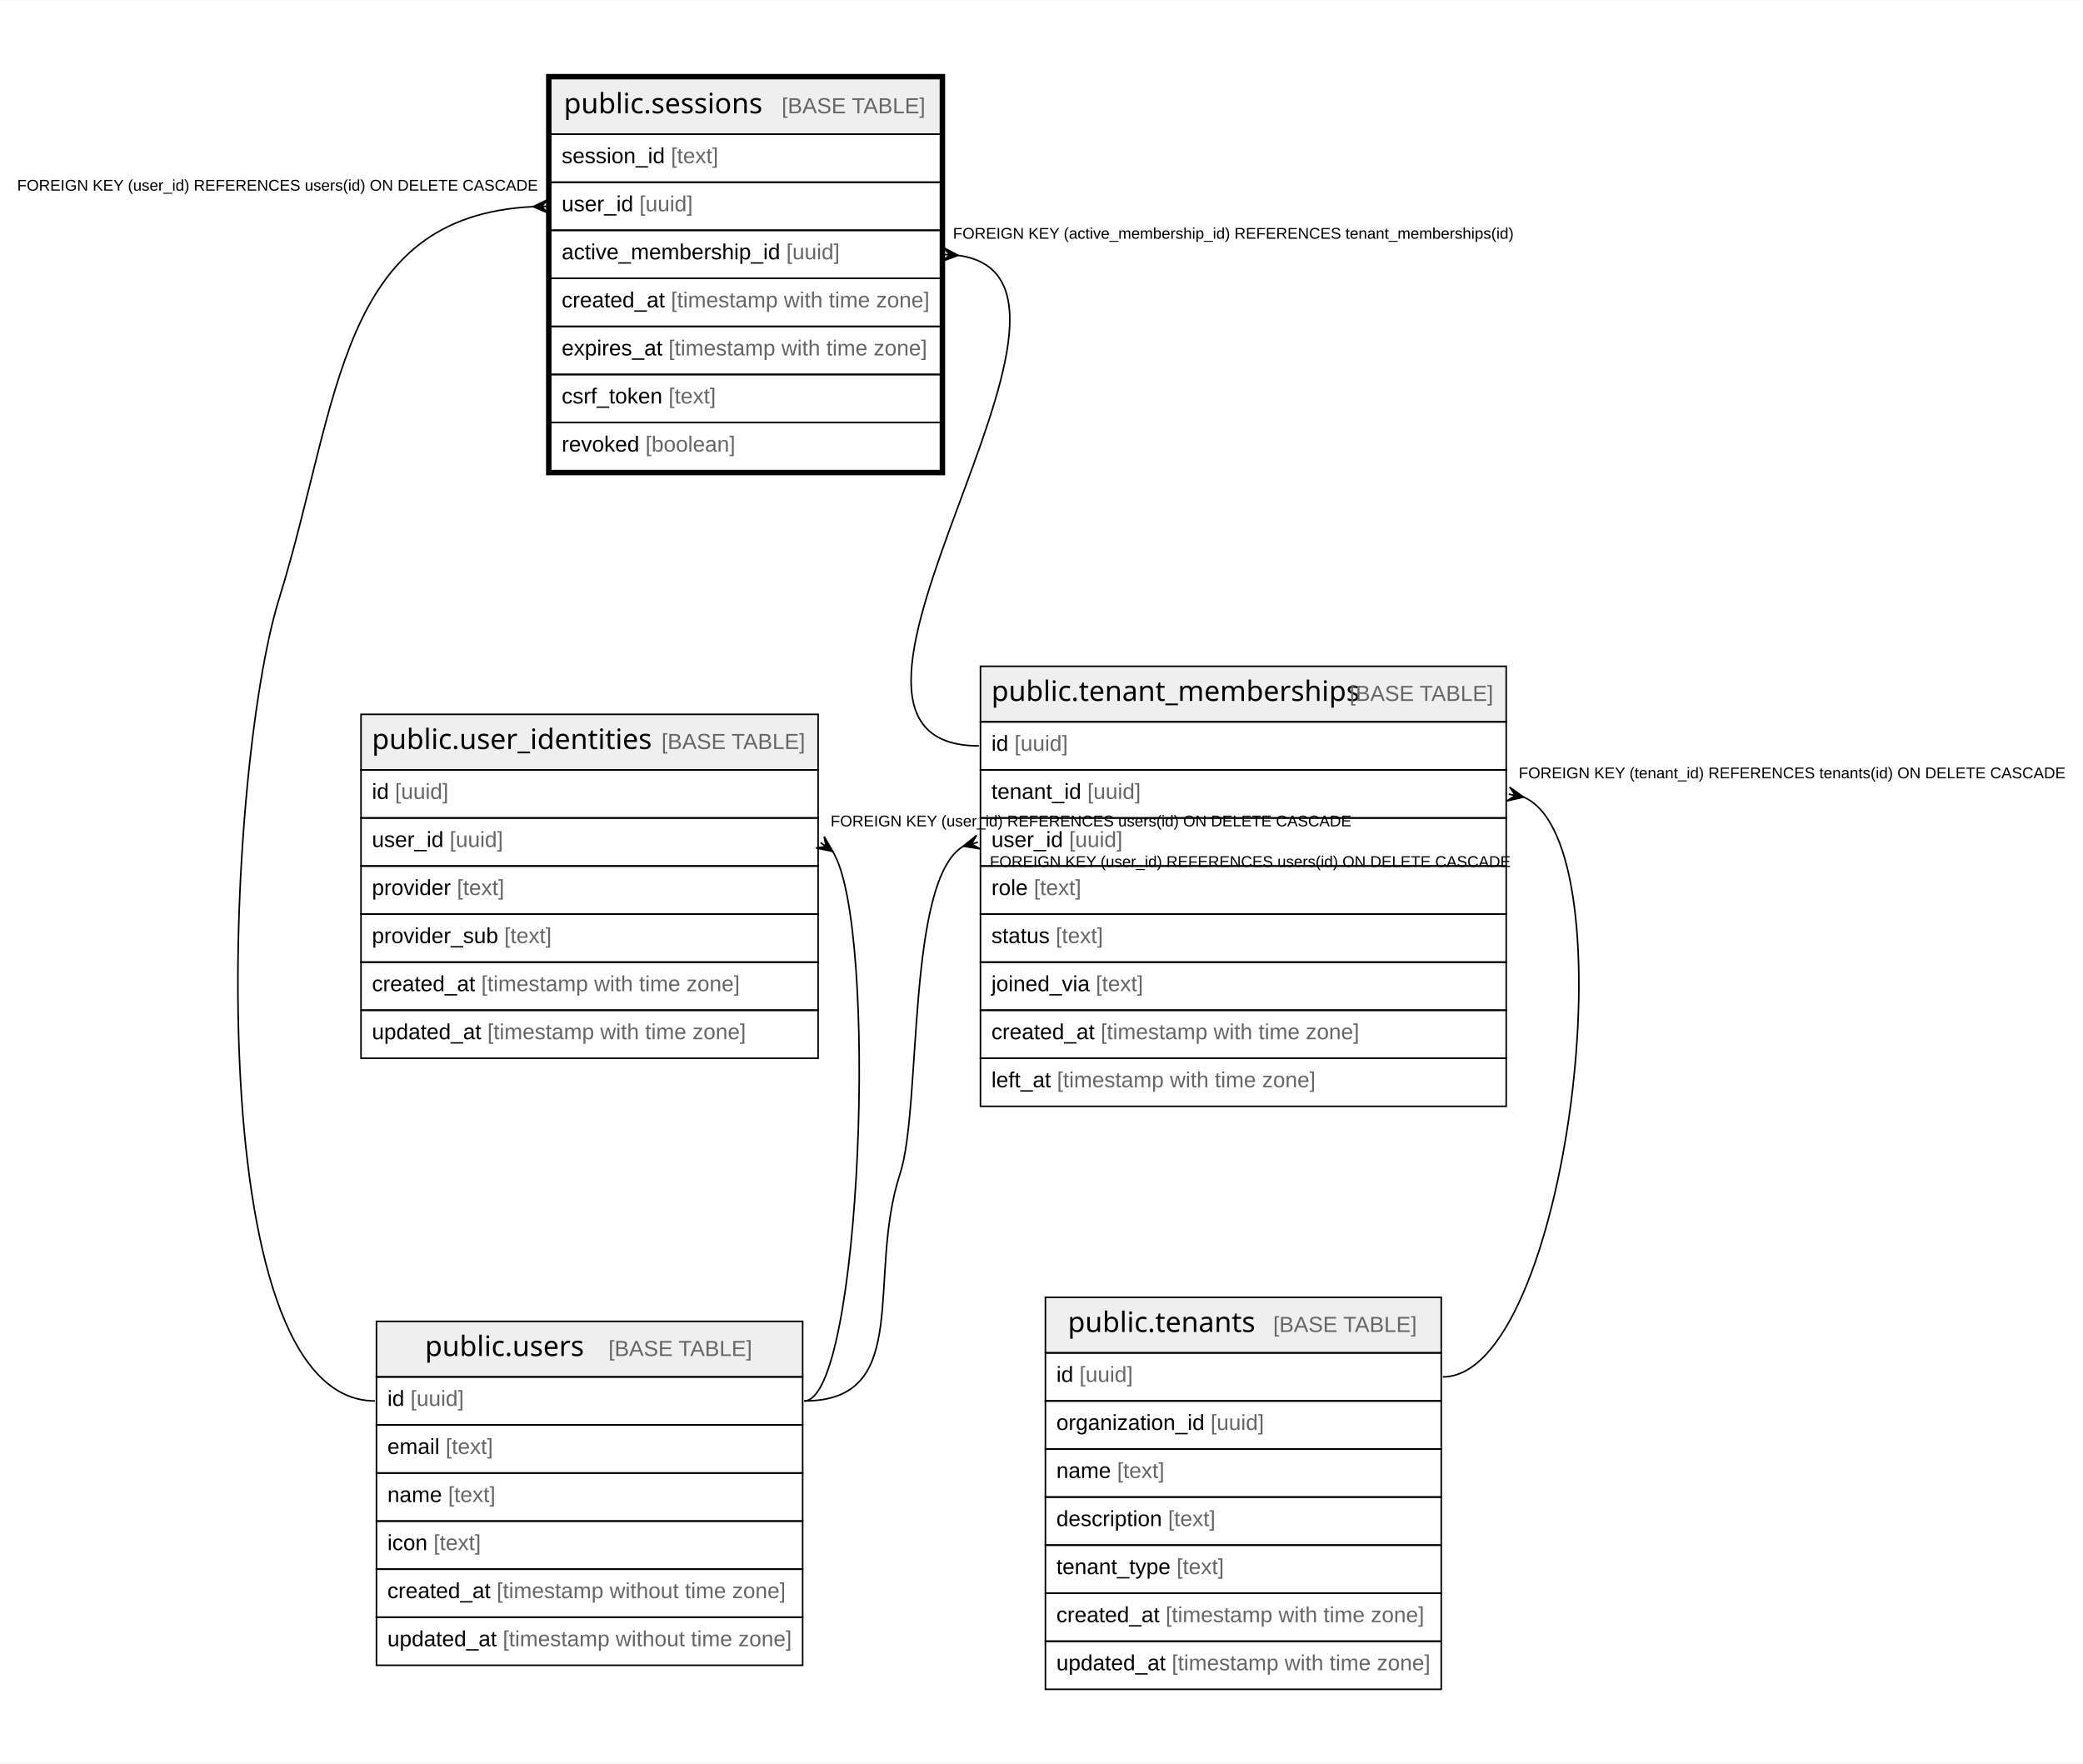
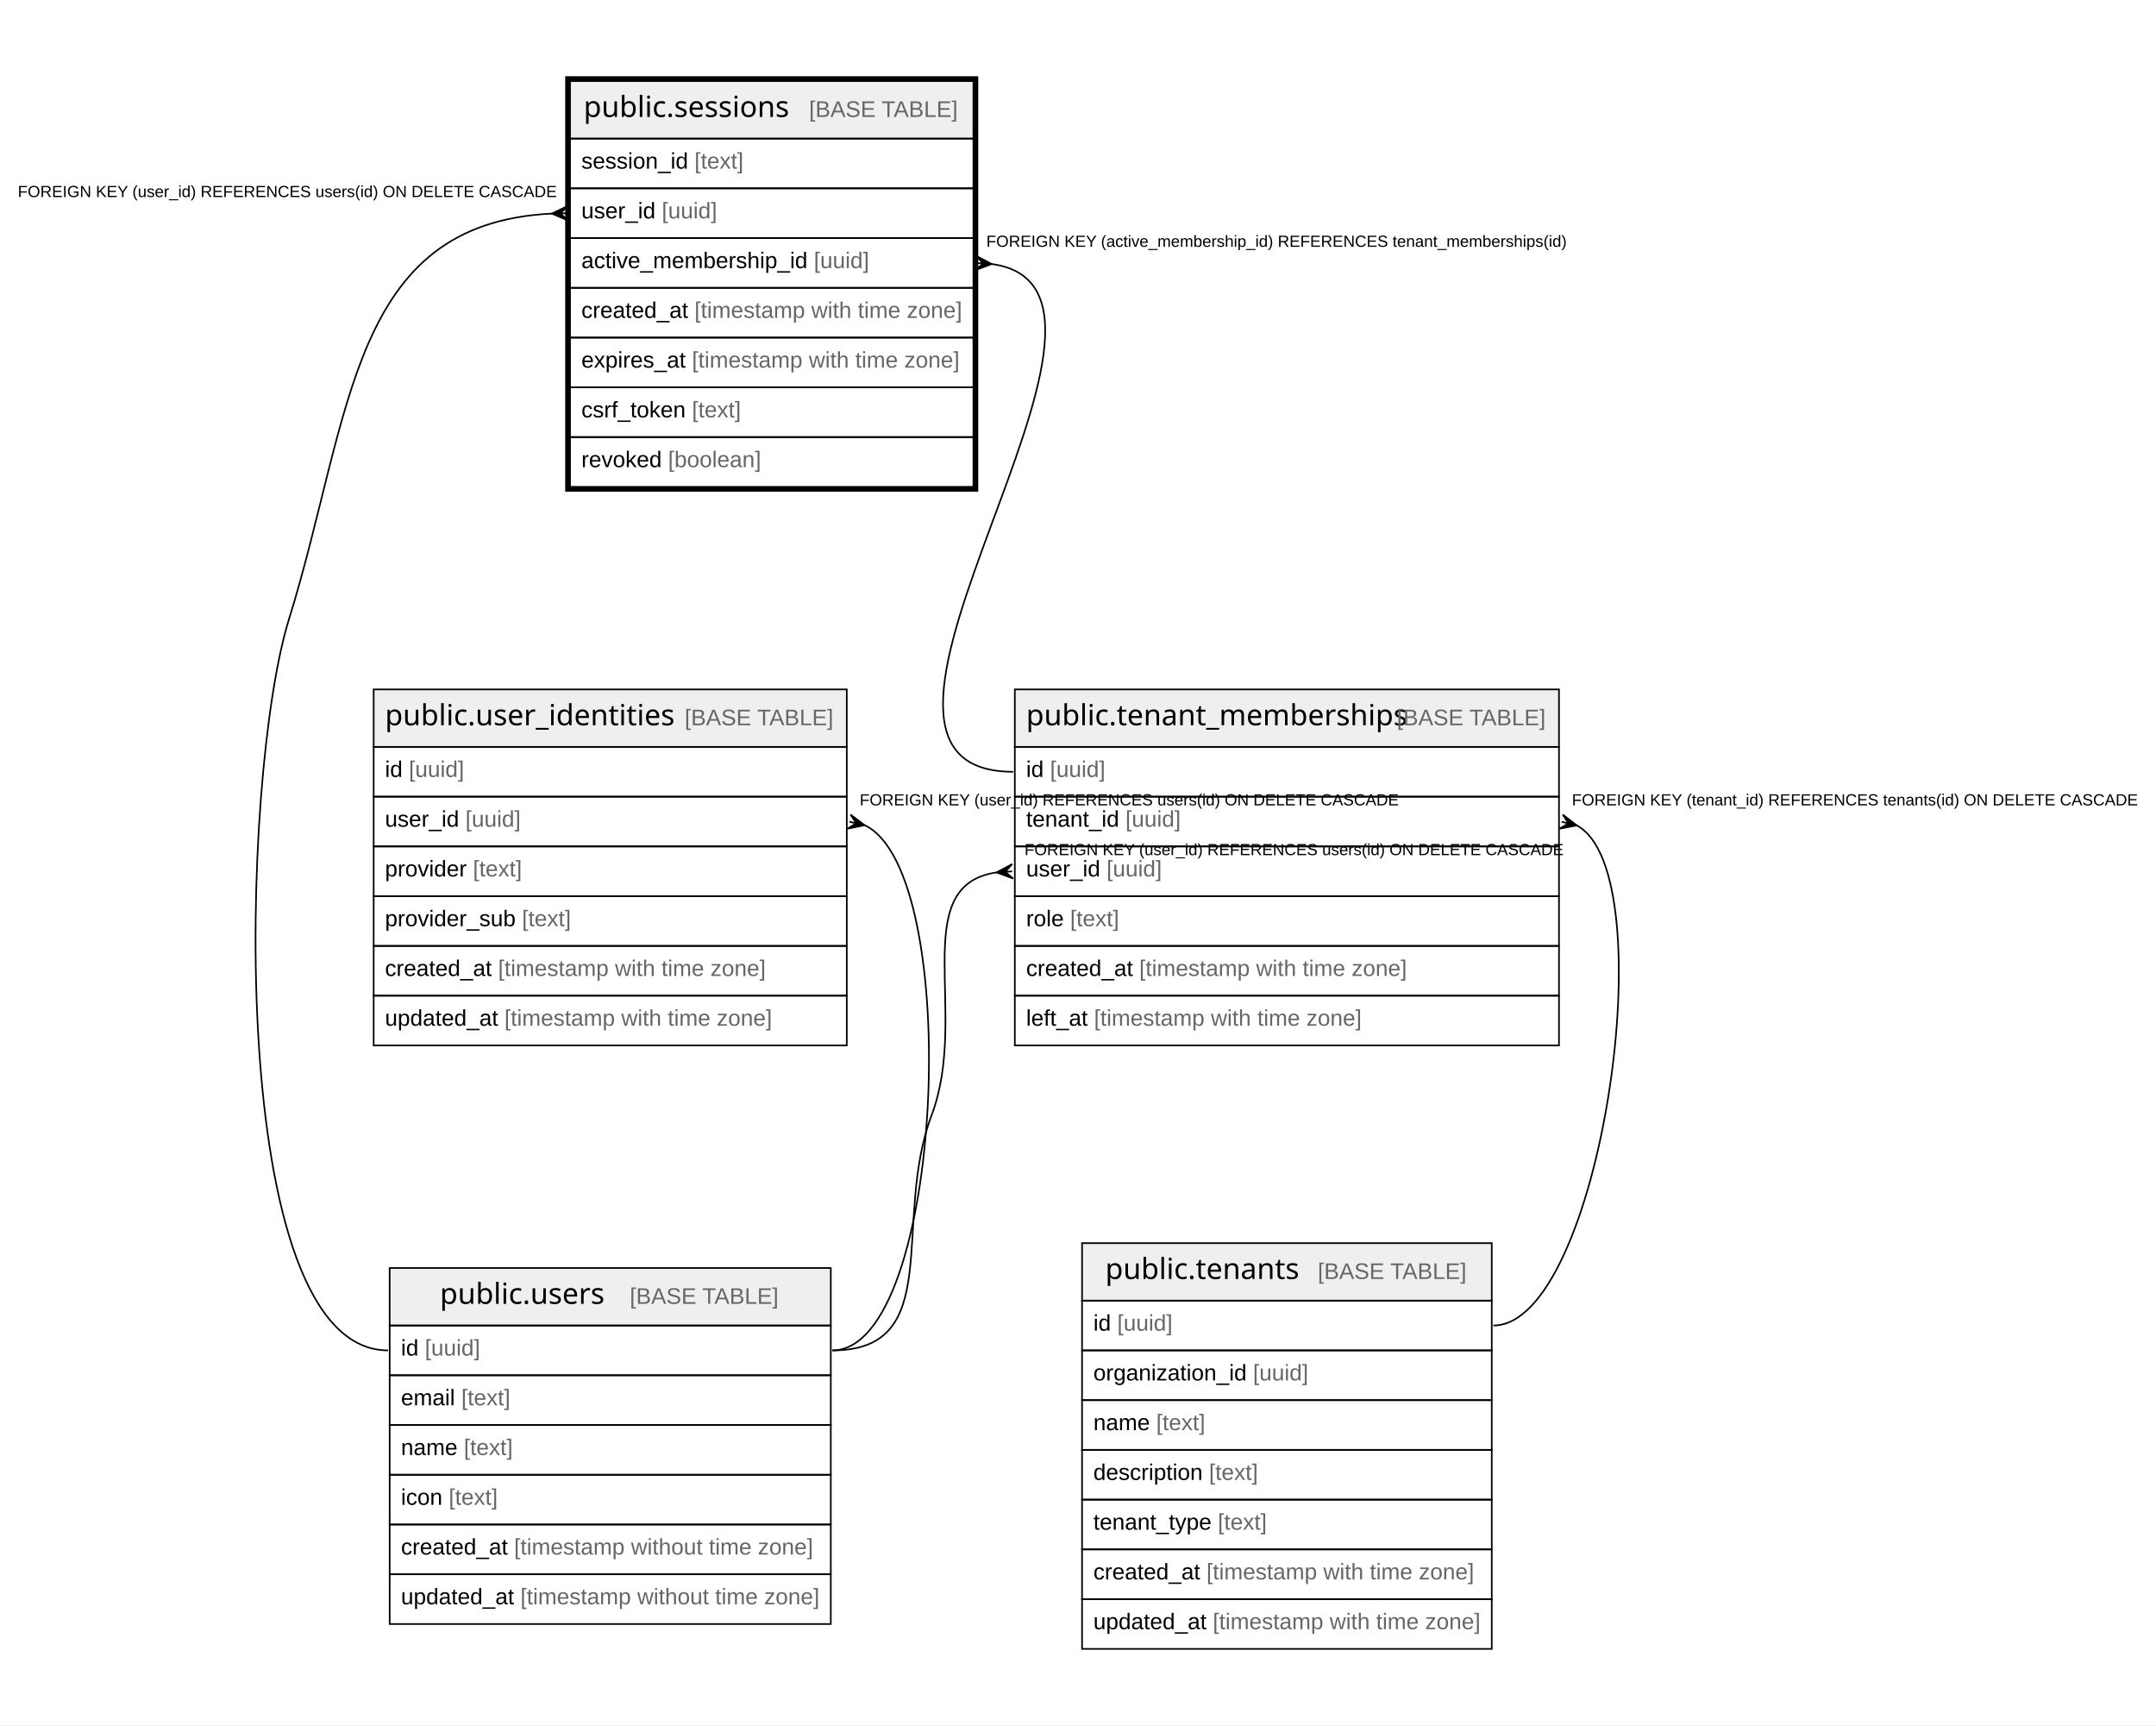
- <svg xmlns="http://www.w3.org/2000/svg" width="1335pt" height="1130pt" viewBox="0.00 0.00 1334.98 1129.60">
-   <g id="graph0" class="graph" transform="scale(1 1) rotate(0) translate(4 1125.6)">
-     <polygon fill="white" stroke="none" points="-4,4 -4,-1125.6 1330.98,-1125.6 1330.98,4 -4,4" />
+ <svg xmlns="http://www.w3.org/2000/svg" width="1335pt" height="1068pt" viewBox="0.00 0.00 1334.98 1068.00">
+   <g id="graph0" class="graph" transform="scale(1 1) rotate(0) translate(4 1064)">
+     <polygon fill="white" stroke="none" points="-4,4 -4,-1064 1330.98,-1064 1330.98,4 -4,4" />
    <g id="node1" class="node">
-       <polygon fill="#efefef" stroke="none" points="348.96,-1039.8 348.96,-1075.4 598.73,-1075.4 598.73,-1039.8 348.96,-1039.8" />
-       <polygon fill="none" stroke="black" points="348.96,-1039.8 348.96,-1075.4 598.73,-1075.4 598.73,-1039.8 348.96,-1039.8" />
-       <text text-anchor="start" x="357.35" y="-1053.2" font-family="Arial Bold" font-size="18.00">public.sessions</text>
-       <text text-anchor="start" x="465.85" y="-1053.2" font-family="Arial" font-size="14.00">    </text>
-       <text text-anchor="start" x="496.97" y="-1053.2" font-family="Arial" font-size="14.00" fill="#666666">[BASE TABLE]</text>
-       <polygon fill="none" stroke="black" points="348.96,-1009 348.96,-1039.8 598.73,-1039.8 598.73,-1009 348.96,-1009" />
-       <text text-anchor="start" x="355.96" y="-1021.2" font-family="Arial" font-size="14.00">session_id </text>
-       <text text-anchor="start" x="426" y="-1021.2" font-family="Arial" font-size="14.00" fill="#666666">[text]</text>
-       <polygon fill="none" stroke="black" points="348.96,-978.2 348.96,-1009 598.73,-1009 598.73,-978.2 348.96,-978.2" />
-       <text text-anchor="start" x="355.96" y="-990.4" font-family="Arial" font-size="14.00">user_id </text>
-       <text text-anchor="start" x="405.77" y="-990.4" font-family="Arial" font-size="14.00" fill="#666666">[uuid]</text>
+       <polygon fill="#efefef" stroke="none" points="348.96,-978.2 348.96,-1013.8 598.73,-1013.8 598.73,-978.2 348.96,-978.2" />
+       <polygon fill="none" stroke="black" points="348.96,-978.2 348.96,-1013.8 598.73,-1013.8 598.73,-978.2 348.96,-978.2" />
+       <text text-anchor="start" x="357.35" y="-991.6" font-family="Arial Bold" font-size="18.00">public.sessions</text>
+       <text text-anchor="start" x="465.85" y="-991.6" font-family="Arial" font-size="14.00">    </text>
+       <text text-anchor="start" x="496.97" y="-991.6" font-family="Arial" font-size="14.00" fill="#666666">[BASE TABLE]</text>
      <polygon fill="none" stroke="black" points="348.96,-947.4 348.96,-978.2 598.73,-978.2 598.73,-947.4 348.96,-947.4" />
-       <text text-anchor="start" x="355.96" y="-959.6" font-family="Arial" font-size="14.00">active_membership_id </text>
-       <text text-anchor="start" x="499.92" y="-959.6" font-family="Arial" font-size="14.00" fill="#666666">[uuid]</text>
+       <text text-anchor="start" x="355.96" y="-959.6" font-family="Arial" font-size="14.00">session_id </text>
+       <text text-anchor="start" x="426" y="-959.6" font-family="Arial" font-size="14.00" fill="#666666">[text]</text>
      <polygon fill="none" stroke="black" points="348.96,-916.6 348.96,-947.4 598.73,-947.4 598.73,-916.6 348.96,-916.6" />
-       <text text-anchor="start" x="355.96" y="-928.8" font-family="Arial" font-size="14.00">created_at </text>
-       <text text-anchor="start" x="426.01" y="-928.8" font-family="Arial" font-size="14.00" fill="#666666">[timestamp with time zone]</text>
+       <text text-anchor="start" x="355.96" y="-928.8" font-family="Arial" font-size="14.00">user_id </text>
+       <text text-anchor="start" x="405.77" y="-928.8" font-family="Arial" font-size="14.00" fill="#666666">[uuid]</text>
      <polygon fill="none" stroke="black" points="348.96,-885.8 348.96,-916.6 598.73,-916.6 598.73,-885.8 348.96,-885.8" />
-       <text text-anchor="start" x="355.96" y="-898" font-family="Arial" font-size="14.00">expires_at </text>
-       <text text-anchor="start" x="424.44" y="-898" font-family="Arial" font-size="14.00" fill="#666666">[timestamp with time zone]</text>
+       <text text-anchor="start" x="355.96" y="-898" font-family="Arial" font-size="14.00">active_membership_id </text>
+       <text text-anchor="start" x="499.92" y="-898" font-family="Arial" font-size="14.00" fill="#666666">[uuid]</text>
      <polygon fill="none" stroke="black" points="348.96,-855 348.96,-885.8 598.73,-885.8 598.73,-855 348.96,-855" />
-       <text text-anchor="start" x="355.96" y="-867.2" font-family="Arial" font-size="14.00">csrf_token </text>
-       <text text-anchor="start" x="424.44" y="-867.2" font-family="Arial" font-size="14.00" fill="#666666">[text]</text>
+       <text text-anchor="start" x="355.96" y="-867.2" font-family="Arial" font-size="14.00">created_at </text>
+       <text text-anchor="start" x="426.01" y="-867.2" font-family="Arial" font-size="14.00" fill="#666666">[timestamp with time zone]</text>
      <polygon fill="none" stroke="black" points="348.96,-824.2 348.96,-855 598.73,-855 598.73,-824.2 348.96,-824.2" />
-       <text text-anchor="start" x="355.96" y="-836.4" font-family="Arial" font-size="14.00">revoked </text>
-       <text text-anchor="start" x="409.66" y="-836.4" font-family="Arial" font-size="14.00" fill="#666666">[boolean]</text>
-       <polygon fill="none" stroke="black" stroke-width="3" points="347.46,-822.7 347.46,-1076.9 600.23,-1076.9 600.23,-822.7 347.46,-822.7" />
+       <text text-anchor="start" x="355.96" y="-836.4" font-family="Arial" font-size="14.00">expires_at </text>
+       <text text-anchor="start" x="424.44" y="-836.4" font-family="Arial" font-size="14.00" fill="#666666">[timestamp with time zone]</text>
+       <polygon fill="none" stroke="black" points="348.96,-793.4 348.96,-824.2 598.73,-824.2 598.73,-793.4 348.96,-793.4" />
+       <text text-anchor="start" x="355.96" y="-805.6" font-family="Arial" font-size="14.00">csrf_token </text>
+       <text text-anchor="start" x="424.44" y="-805.6" font-family="Arial" font-size="14.00" fill="#666666">[text]</text>
+       <polygon fill="none" stroke="black" points="348.96,-762.6 348.96,-793.4 598.73,-793.4 598.73,-762.6 348.96,-762.6" />
+       <text text-anchor="start" x="355.96" y="-774.8" font-family="Arial" font-size="14.00">revoked </text>
+       <text text-anchor="start" x="409.66" y="-774.8" font-family="Arial" font-size="14.00" fill="#666666">[boolean]</text>
+       <polygon fill="none" stroke="black" stroke-width="3" points="347.46,-761.1 347.46,-1015.3 600.23,-1015.3 600.23,-761.1 347.46,-761.1" />
    </g>
    <g id="node2" class="node">
      <polygon fill="#efefef" stroke="none" points="237.27,-243.4 237.27,-279 510.42,-279 510.42,-243.4 237.27,-243.4" />
      <polygon fill="none" stroke="black" points="237.27,-243.4 237.27,-279 510.42,-279 510.42,-243.4 237.27,-243.4" />
      <text text-anchor="start" x="268.36" y="-256.8" font-family="Arial Bold" font-size="18.00">public.users</text>
      <text text-anchor="start" x="354.84" y="-256.8" font-family="Arial" font-size="14.00">    </text>
      <text text-anchor="start" x="385.96" y="-256.8" font-family="Arial" font-size="14.00" fill="#666666">[BASE TABLE]</text>
      <polygon fill="none" stroke="black" points="237.27,-212.6 237.27,-243.4 510.42,-243.4 510.42,-212.6 237.27,-212.6" />
      <text text-anchor="start" x="244.27" y="-224.8" font-family="Arial" font-size="14.00">id </text>
      <text text-anchor="start" x="259.06" y="-224.8" font-family="Arial" font-size="14.00" fill="#666666">[uuid]</text>
      <polygon fill="none" stroke="black" points="237.27,-181.8 237.27,-212.6 510.42,-212.6 510.42,-181.8 237.27,-181.8" />
      <text text-anchor="start" x="244.27" y="-194" font-family="Arial" font-size="14.00">email </text>
      <text text-anchor="start" x="281.62" y="-194" font-family="Arial" font-size="14.00" fill="#666666">[text]</text>
      <polygon fill="none" stroke="black" points="237.27,-151 237.27,-181.8 510.42,-181.8 510.42,-151 237.27,-151" />
      <text text-anchor="start" x="244.27" y="-163.2" font-family="Arial" font-size="14.00">name </text>
      <text text-anchor="start" x="283.18" y="-163.2" font-family="Arial" font-size="14.00" fill="#666666">[text]</text>
      <polygon fill="none" stroke="black" points="237.27,-120.2 237.27,-151 510.42,-151 510.42,-120.2 237.27,-120.2" />
      <text text-anchor="start" x="244.27" y="-132.4" font-family="Arial" font-size="14.00">icon </text>
      <text text-anchor="start" x="273.85" y="-132.4" font-family="Arial" font-size="14.00" fill="#666666">[text]</text>
      <polygon fill="none" stroke="black" points="237.27,-89.4 237.27,-120.2 510.42,-120.2 510.42,-89.4 237.27,-89.4" />
      <text text-anchor="start" x="244.27" y="-101.6" font-family="Arial" font-size="14.00">created_at </text>
      <text text-anchor="start" x="314.32" y="-101.6" font-family="Arial" font-size="14.00" fill="#666666">[timestamp without time zone]</text>
      <polygon fill="none" stroke="black" points="237.27,-58.6 237.27,-89.4 510.42,-89.4 510.42,-58.6 237.27,-58.6" />
      <text text-anchor="start" x="244.27" y="-70.8" font-family="Arial" font-size="14.00">updated_at </text>
      <text text-anchor="start" x="318.23" y="-70.8" font-family="Arial" font-size="14.00" fill="#666666">[timestamp without time zone]</text>
    </g>
    <g id="edge1" class="edge">
-       <path fill="none" stroke="black" d="M337.89,-993.37C212.34,-987.4 214.11,-868.33 174.85,-742 140.7,-632.15 121.24,-228 236.27,-228" />
-       <polygon fill="black" stroke="black" points="337.63,-993.36 347.52,-998.09 342.96,-993.48 347.29,-993.58 347.29,-993.58 347.29,-993.58 342.96,-993.48 347.73,-989.09 337.63,-993.36" />
-       <text text-anchor="start" x="7" y="-1003.6" font-family="Arial" font-size="10.00">FOREIGN KEY (user_id) REFERENCES users(id) ON DELETE CASCADE</text>
+       <path fill="none" stroke="black" d="M337.89,-931.77C212.34,-925.8 214.11,-806.73 174.85,-680.4 144.73,-583.52 134.82,-228 236.27,-228" />
+       <polygon fill="black" stroke="black" points="337.63,-931.76 347.52,-936.49 342.96,-931.88 347.29,-931.98 347.29,-931.98 347.29,-931.98 342.96,-931.88 347.73,-927.49 337.63,-931.76" />
+       <text text-anchor="start" x="7" y="-942" font-family="Arial" font-size="10.00">FOREIGN KEY (user_id) REFERENCES users(id) ON DELETE CASCADE</text>
    </g>
    <g id="node4" class="node">
-       <polygon fill="#efefef" stroke="none" points="624.37,-663.2 624.37,-698.8 961.32,-698.8 961.32,-663.2 624.37,-663.2" />
-       <polygon fill="none" stroke="black" points="624.37,-663.2 624.37,-698.8 961.32,-698.8 961.32,-663.2 624.37,-663.2" />
-       <text text-anchor="start" x="631.37" y="-676.6" font-family="Arial Bold" font-size="18.00">public.tenant_memberships</text>
-       <text text-anchor="start" x="829.83" y="-676.6" font-family="Arial" font-size="14.00">    </text>
-       <text text-anchor="start" x="860.95" y="-676.6" font-family="Arial" font-size="14.00" fill="#666666">[BASE TABLE]</text>
-       <polygon fill="none" stroke="black" points="624.37,-632.4 624.37,-663.2 961.32,-663.2 961.32,-632.4 624.37,-632.4" />
-       <text text-anchor="start" x="631.37" y="-644.6" font-family="Arial" font-size="14.00">id </text>
-       <text text-anchor="start" x="646.16" y="-644.6" font-family="Arial" font-size="14.00" fill="#666666">[uuid]</text>
-       <polygon fill="none" stroke="black" points="624.37,-601.6 624.37,-632.4 961.32,-632.4 961.32,-601.6 624.37,-601.6" />
-       <text text-anchor="start" x="631.37" y="-613.8" font-family="Arial" font-size="14.00">tenant_id </text>
-       <text text-anchor="start" x="692.87" y="-613.8" font-family="Arial" font-size="14.00" fill="#666666">[uuid]</text>
+       <polygon fill="#efefef" stroke="none" points="624.37,-601.6 624.37,-637.2 961.32,-637.2 961.32,-601.6 624.37,-601.6" />
+       <polygon fill="none" stroke="black" points="624.37,-601.6 624.37,-637.2 961.32,-637.2 961.32,-601.6 624.37,-601.6" />
+       <text text-anchor="start" x="631.37" y="-615" font-family="Arial Bold" font-size="18.00">public.tenant_memberships</text>
+       <text text-anchor="start" x="829.83" y="-615" font-family="Arial" font-size="14.00">    </text>
+       <text text-anchor="start" x="860.95" y="-615" font-family="Arial" font-size="14.00" fill="#666666">[BASE TABLE]</text>
      <polygon fill="none" stroke="black" points="624.37,-570.8 624.37,-601.6 961.32,-601.6 961.32,-570.8 624.37,-570.8" />
-       <text text-anchor="start" x="631.37" y="-583" font-family="Arial" font-size="14.00">user_id </text>
-       <text text-anchor="start" x="681.18" y="-583" font-family="Arial" font-size="14.00" fill="#666666">[uuid]</text>
+       <text text-anchor="start" x="631.37" y="-583" font-family="Arial" font-size="14.00">id </text>
+       <text text-anchor="start" x="646.16" y="-583" font-family="Arial" font-size="14.00" fill="#666666">[uuid]</text>
      <polygon fill="none" stroke="black" points="624.37,-540 624.37,-570.8 961.32,-570.8 961.32,-540 624.37,-540" />
-       <text text-anchor="start" x="631.37" y="-552.2" font-family="Arial" font-size="14.00">role </text>
-       <text text-anchor="start" x="658.61" y="-552.2" font-family="Arial" font-size="14.00" fill="#666666">[text]</text>
+       <text text-anchor="start" x="631.37" y="-552.2" font-family="Arial" font-size="14.00">tenant_id </text>
+       <text text-anchor="start" x="692.87" y="-552.2" font-family="Arial" font-size="14.00" fill="#666666">[uuid]</text>
      <polygon fill="none" stroke="black" points="624.37,-509.2 624.37,-540 961.32,-540 961.32,-509.2 624.37,-509.2" />
-       <text text-anchor="start" x="631.37" y="-521.4" font-family="Arial" font-size="14.00">status </text>
-       <text text-anchor="start" x="672.61" y="-521.4" font-family="Arial" font-size="14.00" fill="#666666">[text]</text>
+       <text text-anchor="start" x="631.37" y="-521.4" font-family="Arial" font-size="14.00">user_id </text>
+       <text text-anchor="start" x="681.18" y="-521.4" font-family="Arial" font-size="14.00" fill="#666666">[uuid]</text>
      <polygon fill="none" stroke="black" points="624.37,-478.4 624.37,-509.2 961.32,-509.2 961.32,-478.4 624.37,-478.4" />
-       <text text-anchor="start" x="631.37" y="-490.6" font-family="Arial" font-size="14.00">joined_via </text>
-       <text text-anchor="start" x="698.31" y="-490.6" font-family="Arial" font-size="14.00" fill="#666666">[text]</text>
+       <text text-anchor="start" x="631.37" y="-490.6" font-family="Arial" font-size="14.00">role </text>
+       <text text-anchor="start" x="658.61" y="-490.6" font-family="Arial" font-size="14.00" fill="#666666">[text]</text>
      <polygon fill="none" stroke="black" points="624.37,-447.6 624.37,-478.4 961.32,-478.4 961.32,-447.6 624.37,-447.6" />
      <text text-anchor="start" x="631.37" y="-459.8" font-family="Arial" font-size="14.00">created_at </text>
      <text text-anchor="start" x="701.42" y="-459.8" font-family="Arial" font-size="14.00" fill="#666666">[timestamp with time zone]</text>
      <polygon fill="none" stroke="black" points="624.37,-416.8 624.37,-447.6 961.32,-447.6 961.32,-416.8 624.37,-416.8" />
      <text text-anchor="start" x="631.37" y="-429" font-family="Arial" font-size="14.00">left_at </text>
      <text text-anchor="start" x="673.4" y="-429" font-family="Arial" font-size="14.00" fill="#666666">[timestamp with time zone]</text>
    </g>
    <g id="edge4" class="edge">
-       <path fill="none" stroke="black" d="M610.02,-962.15C726.84,-946.41 486.68,-647.8 623.37,-647.8" />
-       <polygon fill="black" stroke="black" points="610.05,-962.15 599.78,-958.29 604.72,-962.49 600.4,-962.76 600.4,-962.76 600.4,-962.76 604.72,-962.49 600.35,-967.27 610.05,-962.15" />
-       <text text-anchor="start" x="606.73" y="-972.8" font-family="Arial" font-size="10.00">FOREIGN KEY (active_membership_id) REFERENCES tenant_memberships(id)</text>
+       <path fill="none" stroke="black" d="M610.02,-900.55C726.84,-884.81 486.68,-586.2 623.37,-586.2" />
+       <polygon fill="black" stroke="black" points="610.05,-900.55 599.78,-896.69 604.72,-900.89 600.4,-901.16 600.4,-901.16 600.4,-901.16 604.72,-900.89 600.35,-905.67 610.05,-900.55" />
+       <text text-anchor="start" x="606.73" y="-911.2" font-family="Arial" font-size="10.00">FOREIGN KEY (active_membership_id) REFERENCES tenant_memberships(id)</text>
    </g>
    <g id="node3" class="node">
-       <polygon fill="#efefef" stroke="none" points="227.37,-632.4 227.37,-668 520.32,-668 520.32,-632.4 227.37,-632.4" />
-       <polygon fill="none" stroke="black" points="227.37,-632.4 227.37,-668 520.32,-668 520.32,-632.4 227.37,-632.4" />
-       <text text-anchor="start" x="234.37" y="-645.8" font-family="Arial Bold" font-size="18.00">public.user_identities</text>
-       <text text-anchor="start" x="388.83" y="-645.8" font-family="Arial" font-size="14.00">    </text>
-       <text text-anchor="start" x="419.95" y="-645.8" font-family="Arial" font-size="14.00" fill="#666666">[BASE TABLE]</text>
-       <polygon fill="none" stroke="black" points="227.37,-601.6 227.37,-632.4 520.32,-632.4 520.32,-601.6 227.37,-601.6" />
-       <text text-anchor="start" x="234.37" y="-613.8" font-family="Arial" font-size="14.00">id </text>
-       <text text-anchor="start" x="249.15" y="-613.8" font-family="Arial" font-size="14.00" fill="#666666">[uuid]</text>
+       <polygon fill="#efefef" stroke="none" points="227.37,-601.6 227.37,-637.2 520.32,-637.2 520.32,-601.6 227.37,-601.6" />
+       <polygon fill="none" stroke="black" points="227.37,-601.6 227.37,-637.2 520.32,-637.2 520.32,-601.6 227.37,-601.6" />
+       <text text-anchor="start" x="234.37" y="-615" font-family="Arial Bold" font-size="18.00">public.user_identities</text>
+       <text text-anchor="start" x="388.83" y="-615" font-family="Arial" font-size="14.00">    </text>
+       <text text-anchor="start" x="419.95" y="-615" font-family="Arial" font-size="14.00" fill="#666666">[BASE TABLE]</text>
      <polygon fill="none" stroke="black" points="227.37,-570.8 227.37,-601.6 520.32,-601.6 520.32,-570.8 227.37,-570.8" />
-       <text text-anchor="start" x="234.37" y="-583" font-family="Arial" font-size="14.00">user_id </text>
-       <text text-anchor="start" x="284.17" y="-583" font-family="Arial" font-size="14.00" fill="#666666">[uuid]</text>
+       <text text-anchor="start" x="234.37" y="-583" font-family="Arial" font-size="14.00">id </text>
+       <text text-anchor="start" x="249.15" y="-583" font-family="Arial" font-size="14.00" fill="#666666">[uuid]</text>
      <polygon fill="none" stroke="black" points="227.37,-540 227.37,-570.8 520.32,-570.8 520.32,-540 227.37,-540" />
-       <text text-anchor="start" x="234.37" y="-552.2" font-family="Arial" font-size="14.00">provider </text>
-       <text text-anchor="start" x="288.84" y="-552.2" font-family="Arial" font-size="14.00" fill="#666666">[text]</text>
+       <text text-anchor="start" x="234.37" y="-552.2" font-family="Arial" font-size="14.00">user_id </text>
+       <text text-anchor="start" x="284.17" y="-552.2" font-family="Arial" font-size="14.00" fill="#666666">[uuid]</text>
      <polygon fill="none" stroke="black" points="227.37,-509.2 227.37,-540 520.32,-540 520.32,-509.2 227.37,-509.2" />
-       <text text-anchor="start" x="234.37" y="-521.4" font-family="Arial" font-size="14.00">provider_sub </text>
-       <text text-anchor="start" x="319.19" y="-521.4" font-family="Arial" font-size="14.00" fill="#666666">[text]</text>
+       <text text-anchor="start" x="234.37" y="-521.4" font-family="Arial" font-size="14.00">provider </text>
+       <text text-anchor="start" x="288.84" y="-521.4" font-family="Arial" font-size="14.00" fill="#666666">[text]</text>
      <polygon fill="none" stroke="black" points="227.37,-478.4 227.37,-509.2 520.32,-509.2 520.32,-478.4 227.37,-478.4" />
-       <text text-anchor="start" x="234.37" y="-490.6" font-family="Arial" font-size="14.00">created_at </text>
-       <text text-anchor="start" x="304.42" y="-490.6" font-family="Arial" font-size="14.00" fill="#666666">[timestamp with time zone]</text>
+       <text text-anchor="start" x="234.37" y="-490.6" font-family="Arial" font-size="14.00">provider_sub </text>
+       <text text-anchor="start" x="319.19" y="-490.6" font-family="Arial" font-size="14.00" fill="#666666">[text]</text>
      <polygon fill="none" stroke="black" points="227.37,-447.6 227.37,-478.4 520.32,-478.4 520.32,-447.6 227.37,-447.6" />
-       <text text-anchor="start" x="234.37" y="-459.8" font-family="Arial" font-size="14.00">updated_at </text>
-       <text text-anchor="start" x="308.33" y="-459.8" font-family="Arial" font-size="14.00" fill="#666666">[timestamp with time zone]</text>
+       <text text-anchor="start" x="234.37" y="-459.8" font-family="Arial" font-size="14.00">created_at </text>
+       <text text-anchor="start" x="304.42" y="-459.8" font-family="Arial" font-size="14.00" fill="#666666">[timestamp with time zone]</text>
+       <polygon fill="none" stroke="black" points="227.37,-416.8 227.37,-447.6 520.32,-447.6 520.32,-416.8 227.37,-416.8" />
+       <text text-anchor="start" x="234.37" y="-429" font-family="Arial" font-size="14.00">updated_at </text>
+       <text text-anchor="start" x="308.33" y="-429" font-family="Arial" font-size="14.00" fill="#666666">[timestamp with time zone]</text>
    </g>
    <g id="edge2" class="edge">
-       <path fill="none" stroke="black" d="M529.57,-580.28C559.46,-533.71 548.2,-228 511.42,-228" />
-       <polygon fill="black" stroke="black" points="529.72,-580.17 518.97,-582.35 525.39,-583.28 521.87,-585.81 521.87,-585.81 521.87,-585.81 525.39,-583.28 524.22,-589.66 529.72,-580.17" />
-       <text text-anchor="start" x="528.32" y="-596.2" font-family="Arial" font-size="10.00">FOREIGN KEY (user_id) REFERENCES users(id) ON DELETE CASCADE</text>
+       <path fill="none" stroke="black" d="M531.4,-553.13C593,-524.21 580.65,-228 511.42,-228" />
+       <polygon fill="black" stroke="black" points="531.41,-553.13 520.66,-550.94 526.2,-554.3 521.98,-555.25 521.98,-555.25 521.98,-555.25 526.2,-554.3 522.64,-559.72 531.41,-553.13" />
+       <text text-anchor="start" x="528.32" y="-565.4" font-family="Arial" font-size="10.00">FOREIGN KEY (user_id) REFERENCES users(id) ON DELETE CASCADE</text>
    </g>
    <g id="edge3" class="edge">
-       <path fill="none" stroke="black" d="M613.54,-583.57C576.61,-562.16 586.83,-416.33 572.85,-373.6 551,-306.85 581.65,-228 511.42,-228" />
-       <polygon fill="black" stroke="black" points="613.39,-583.53 621.88,-590.46 618.54,-584.91 622.73,-586.03 622.73,-586.03 622.73,-586.03 618.54,-584.91 624.21,-581.77 613.39,-583.53" />
-       <text text-anchor="start" x="630.37" y="-570.2" font-family="Arial" font-size="10.00">FOREIGN KEY (user_id) REFERENCES users(id) ON DELETE CASCADE</text>
+       <path fill="none" stroke="black" d="M613.12,-523.91C557.18,-515.71 596.53,-436.31 572.85,-373.6 548.03,-307.89 581.65,-228 511.42,-228" />
+       <polygon fill="black" stroke="black" points="613.06,-523.9 622.74,-529.07 618.38,-524.26 622.71,-524.55 622.71,-524.55 622.71,-524.55 618.38,-524.26 623.34,-520.09 613.06,-523.9" />
+       <text text-anchor="start" x="630.37" y="-534.6" font-family="Arial" font-size="10.00">FOREIGN KEY (user_id) REFERENCES users(id) ON DELETE CASCADE</text>
    </g>
    <g id="node5" class="node">
      <polygon fill="#efefef" stroke="none" points="666,-258.8 666,-294.4 919.69,-294.4 919.69,-258.8 666,-258.8" />
      <polygon fill="none" stroke="black" points="666,-258.8 666,-294.4 919.69,-294.4 919.69,-258.8 666,-258.8" />
      <text text-anchor="start" x="680.36" y="-272.2" font-family="Arial Bold" font-size="18.00">public.tenants</text>
      <text text-anchor="start" x="780.84" y="-272.2" font-family="Arial" font-size="14.00">    </text>
      <text text-anchor="start" x="811.96" y="-272.2" font-family="Arial" font-size="14.00" fill="#666666">[BASE TABLE]</text>
      <polygon fill="none" stroke="black" points="666,-228 666,-258.8 919.69,-258.8 919.69,-228 666,-228" />
      <text text-anchor="start" x="673" y="-240.2" font-family="Arial" font-size="14.00">id </text>
      <text text-anchor="start" x="687.79" y="-240.2" font-family="Arial" font-size="14.00" fill="#666666">[uuid]</text>
      <polygon fill="none" stroke="black" points="666,-197.2 666,-228 919.69,-228 919.69,-197.2 666,-197.2" />
      <text text-anchor="start" x="673" y="-209.4" font-family="Arial" font-size="14.00">organization_id </text>
      <text text-anchor="start" x="771.85" y="-209.4" font-family="Arial" font-size="14.00" fill="#666666">[uuid]</text>
      <polygon fill="none" stroke="black" points="666,-166.4 666,-197.2 919.69,-197.2 919.69,-166.4 666,-166.4" />
      <text text-anchor="start" x="673" y="-178.6" font-family="Arial" font-size="14.00">name </text>
      <text text-anchor="start" x="711.92" y="-178.6" font-family="Arial" font-size="14.00" fill="#666666">[text]</text>
      <polygon fill="none" stroke="black" points="666,-135.6 666,-166.4 919.69,-166.4 919.69,-135.6 666,-135.6" />
      <text text-anchor="start" x="673" y="-147.8" font-family="Arial" font-size="14.00">description </text>
      <text text-anchor="start" x="744.6" y="-147.8" font-family="Arial" font-size="14.00" fill="#666666">[text]</text>
      <polygon fill="none" stroke="black" points="666,-104.8 666,-135.6 919.69,-135.6 919.69,-104.8 666,-104.8" />
      <text text-anchor="start" x="673" y="-117" font-family="Arial" font-size="14.00">tenant_type </text>
      <text text-anchor="start" x="750.07" y="-117" font-family="Arial" font-size="14.00" fill="#666666">[text]</text>
      <polygon fill="none" stroke="black" points="666,-74 666,-104.8 919.69,-104.8 919.69,-74 666,-74" />
      <text text-anchor="start" x="673" y="-86.2" font-family="Arial" font-size="14.00">created_at </text>
      <text text-anchor="start" x="743.05" y="-86.2" font-family="Arial" font-size="14.00" fill="#666666">[timestamp with time zone]</text>
      <polygon fill="none" stroke="black" points="666,-43.2 666,-74 919.69,-74 919.69,-43.2 666,-43.2" />
      <text text-anchor="start" x="673" y="-55.4" font-family="Arial" font-size="14.00">updated_at </text>
      <text text-anchor="start" x="746.96" y="-55.4" font-family="Arial" font-size="14.00" fill="#666666">[timestamp with time zone]</text>
    </g>
    <g id="edge5" class="edge">
-       <path fill="none" stroke="black" d="M972.4,-614.99C1042.2,-585.58 1000.63,-243.4 920.69,-243.4" />
-       <polygon fill="black" stroke="black" points="972.45,-614.98 961.77,-612.52 967.22,-616.02 962.97,-616.87 962.97,-616.87 962.97,-616.87 967.22,-616.02 963.53,-621.35 972.45,-614.98" />
-       <text text-anchor="start" x="969.32" y="-627" font-family="Arial" font-size="10.00">FOREIGN KEY (tenant_id) REFERENCES tenants(id) ON DELETE CASCADE</text>
+       <path fill="none" stroke="black" d="M972.12,-553.07C1027.97,-524.52 987.08,-243.4 920.69,-243.4" />
+       <polygon fill="black" stroke="black" points="972.37,-553.01 961.6,-550.94 967.18,-554.24 962.97,-555.25 962.97,-555.25 962.97,-555.25 967.18,-554.24 963.69,-559.7 972.37,-553.01" />
+       <text text-anchor="start" x="969.32" y="-565.4" font-family="Arial" font-size="10.00">FOREIGN KEY (tenant_id) REFERENCES tenants(id) ON DELETE CASCADE</text>
    </g>
  </g>
</svg>
